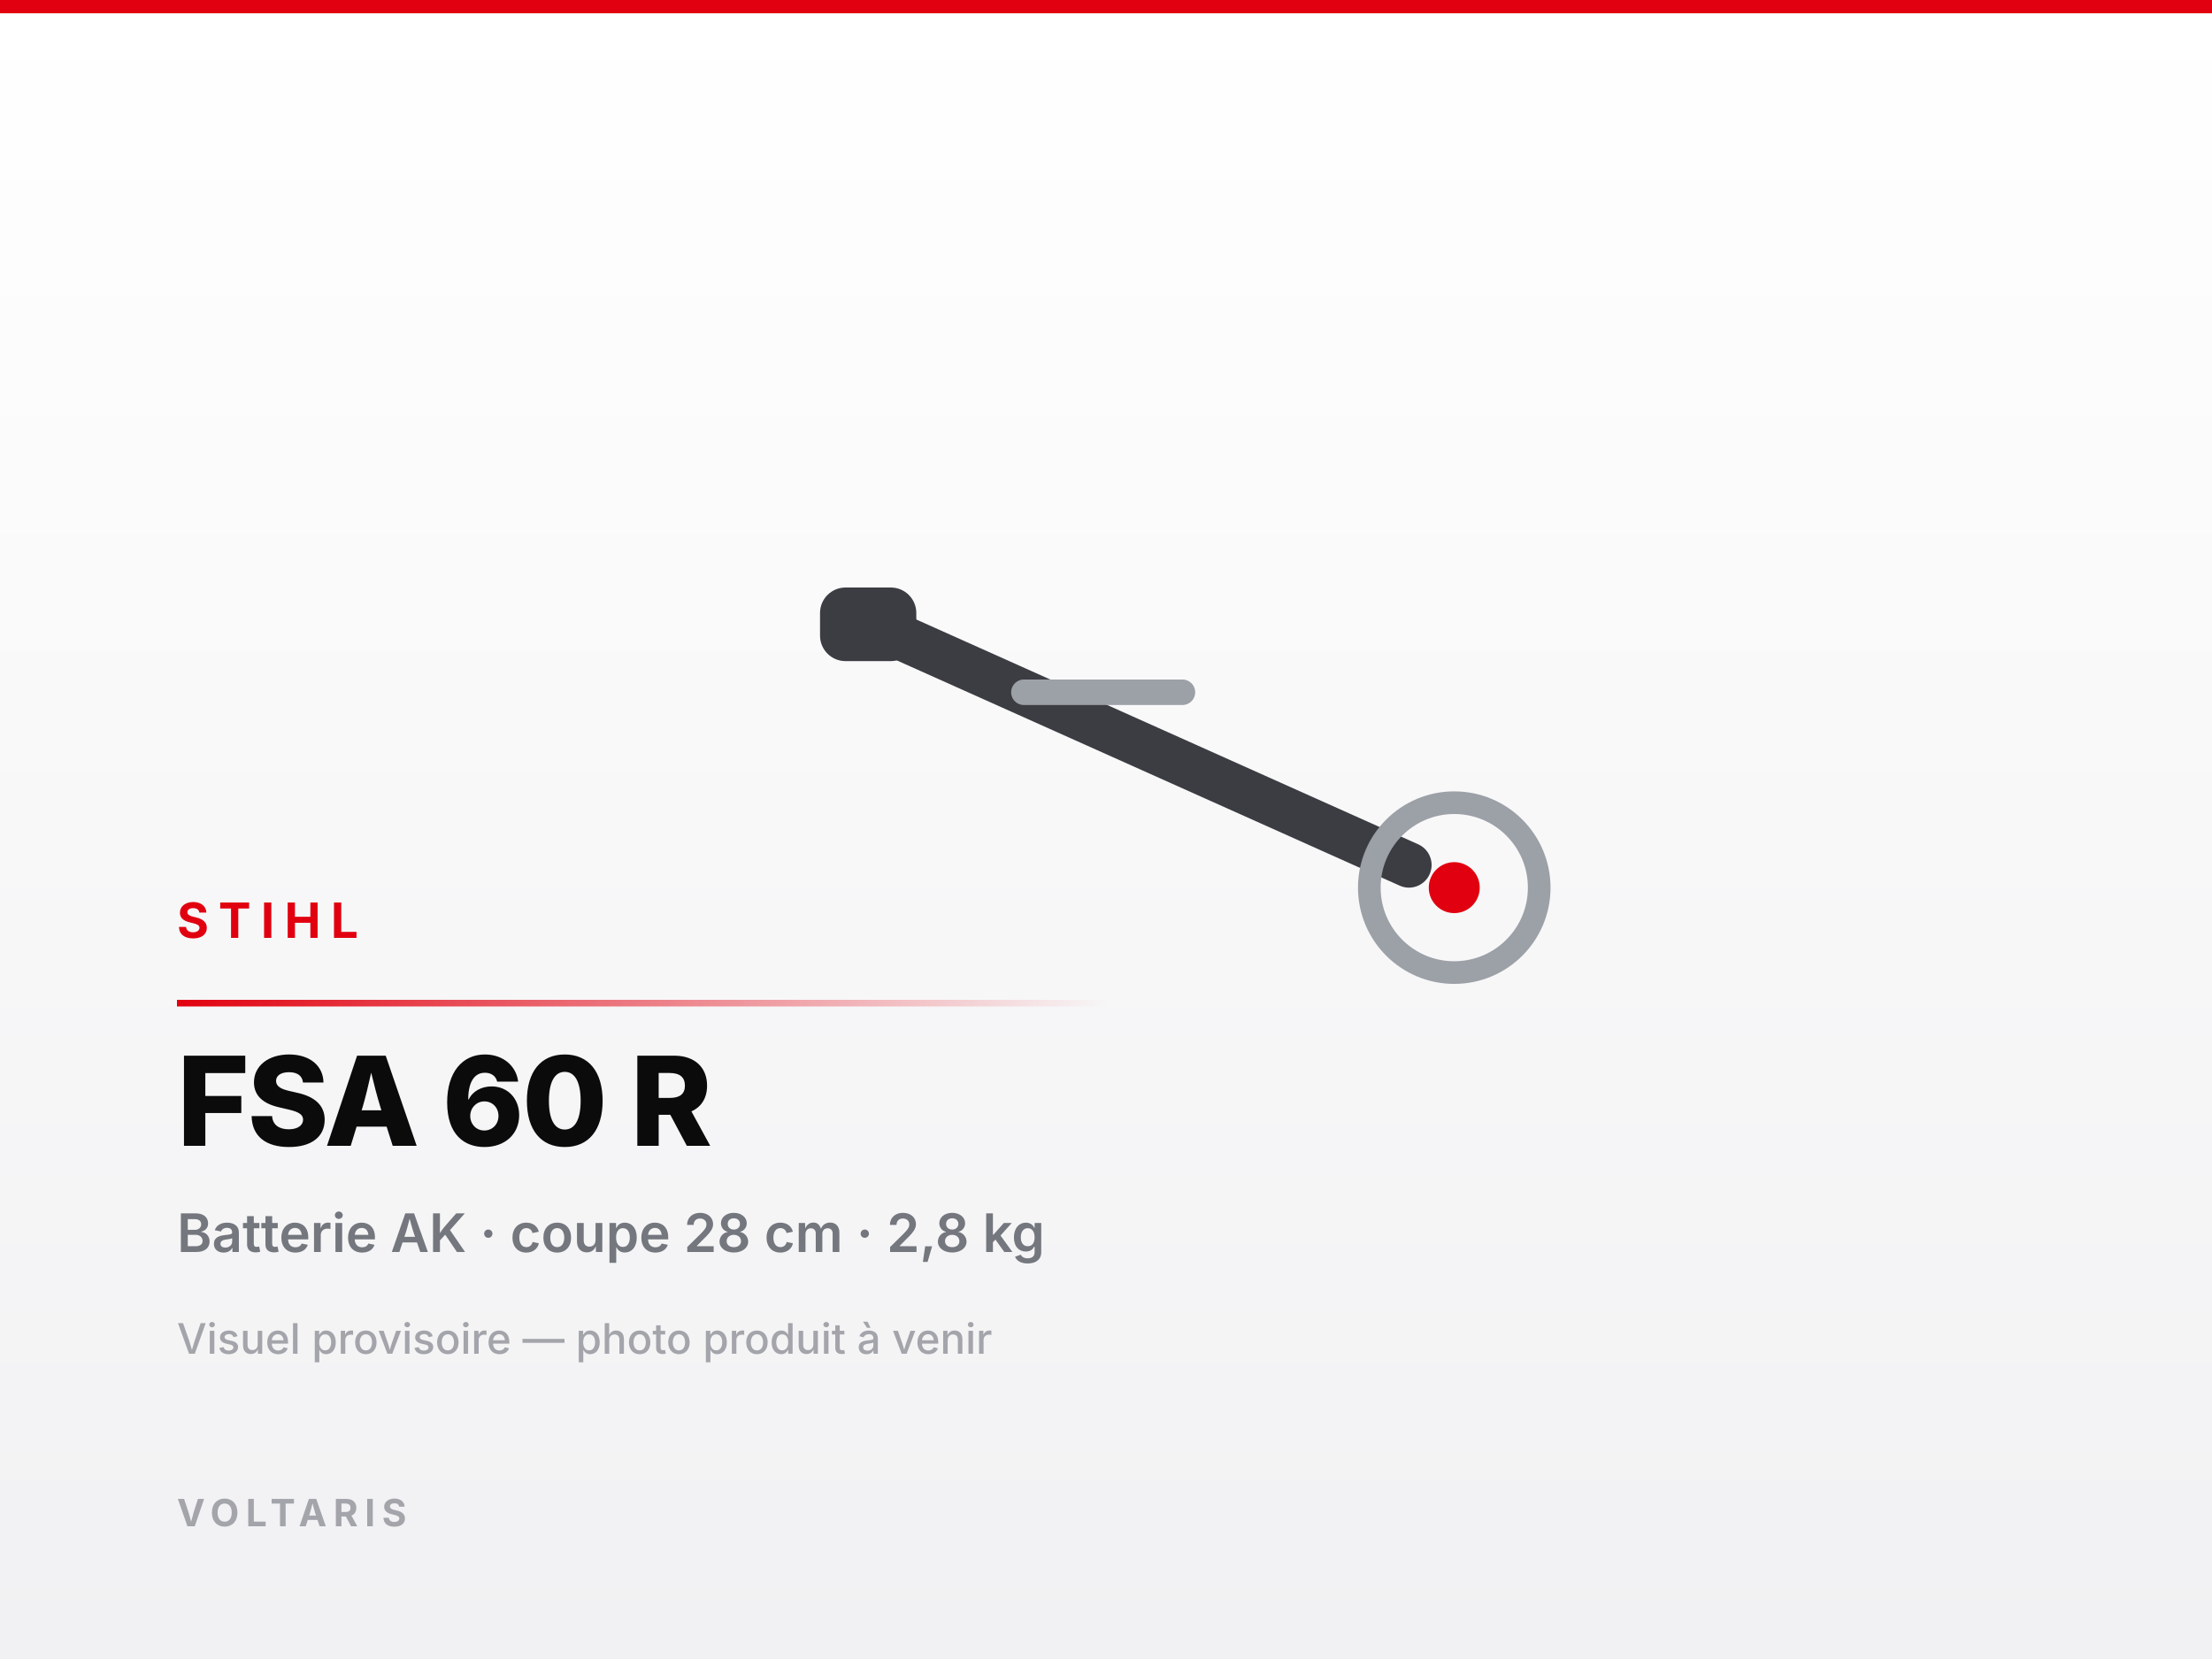
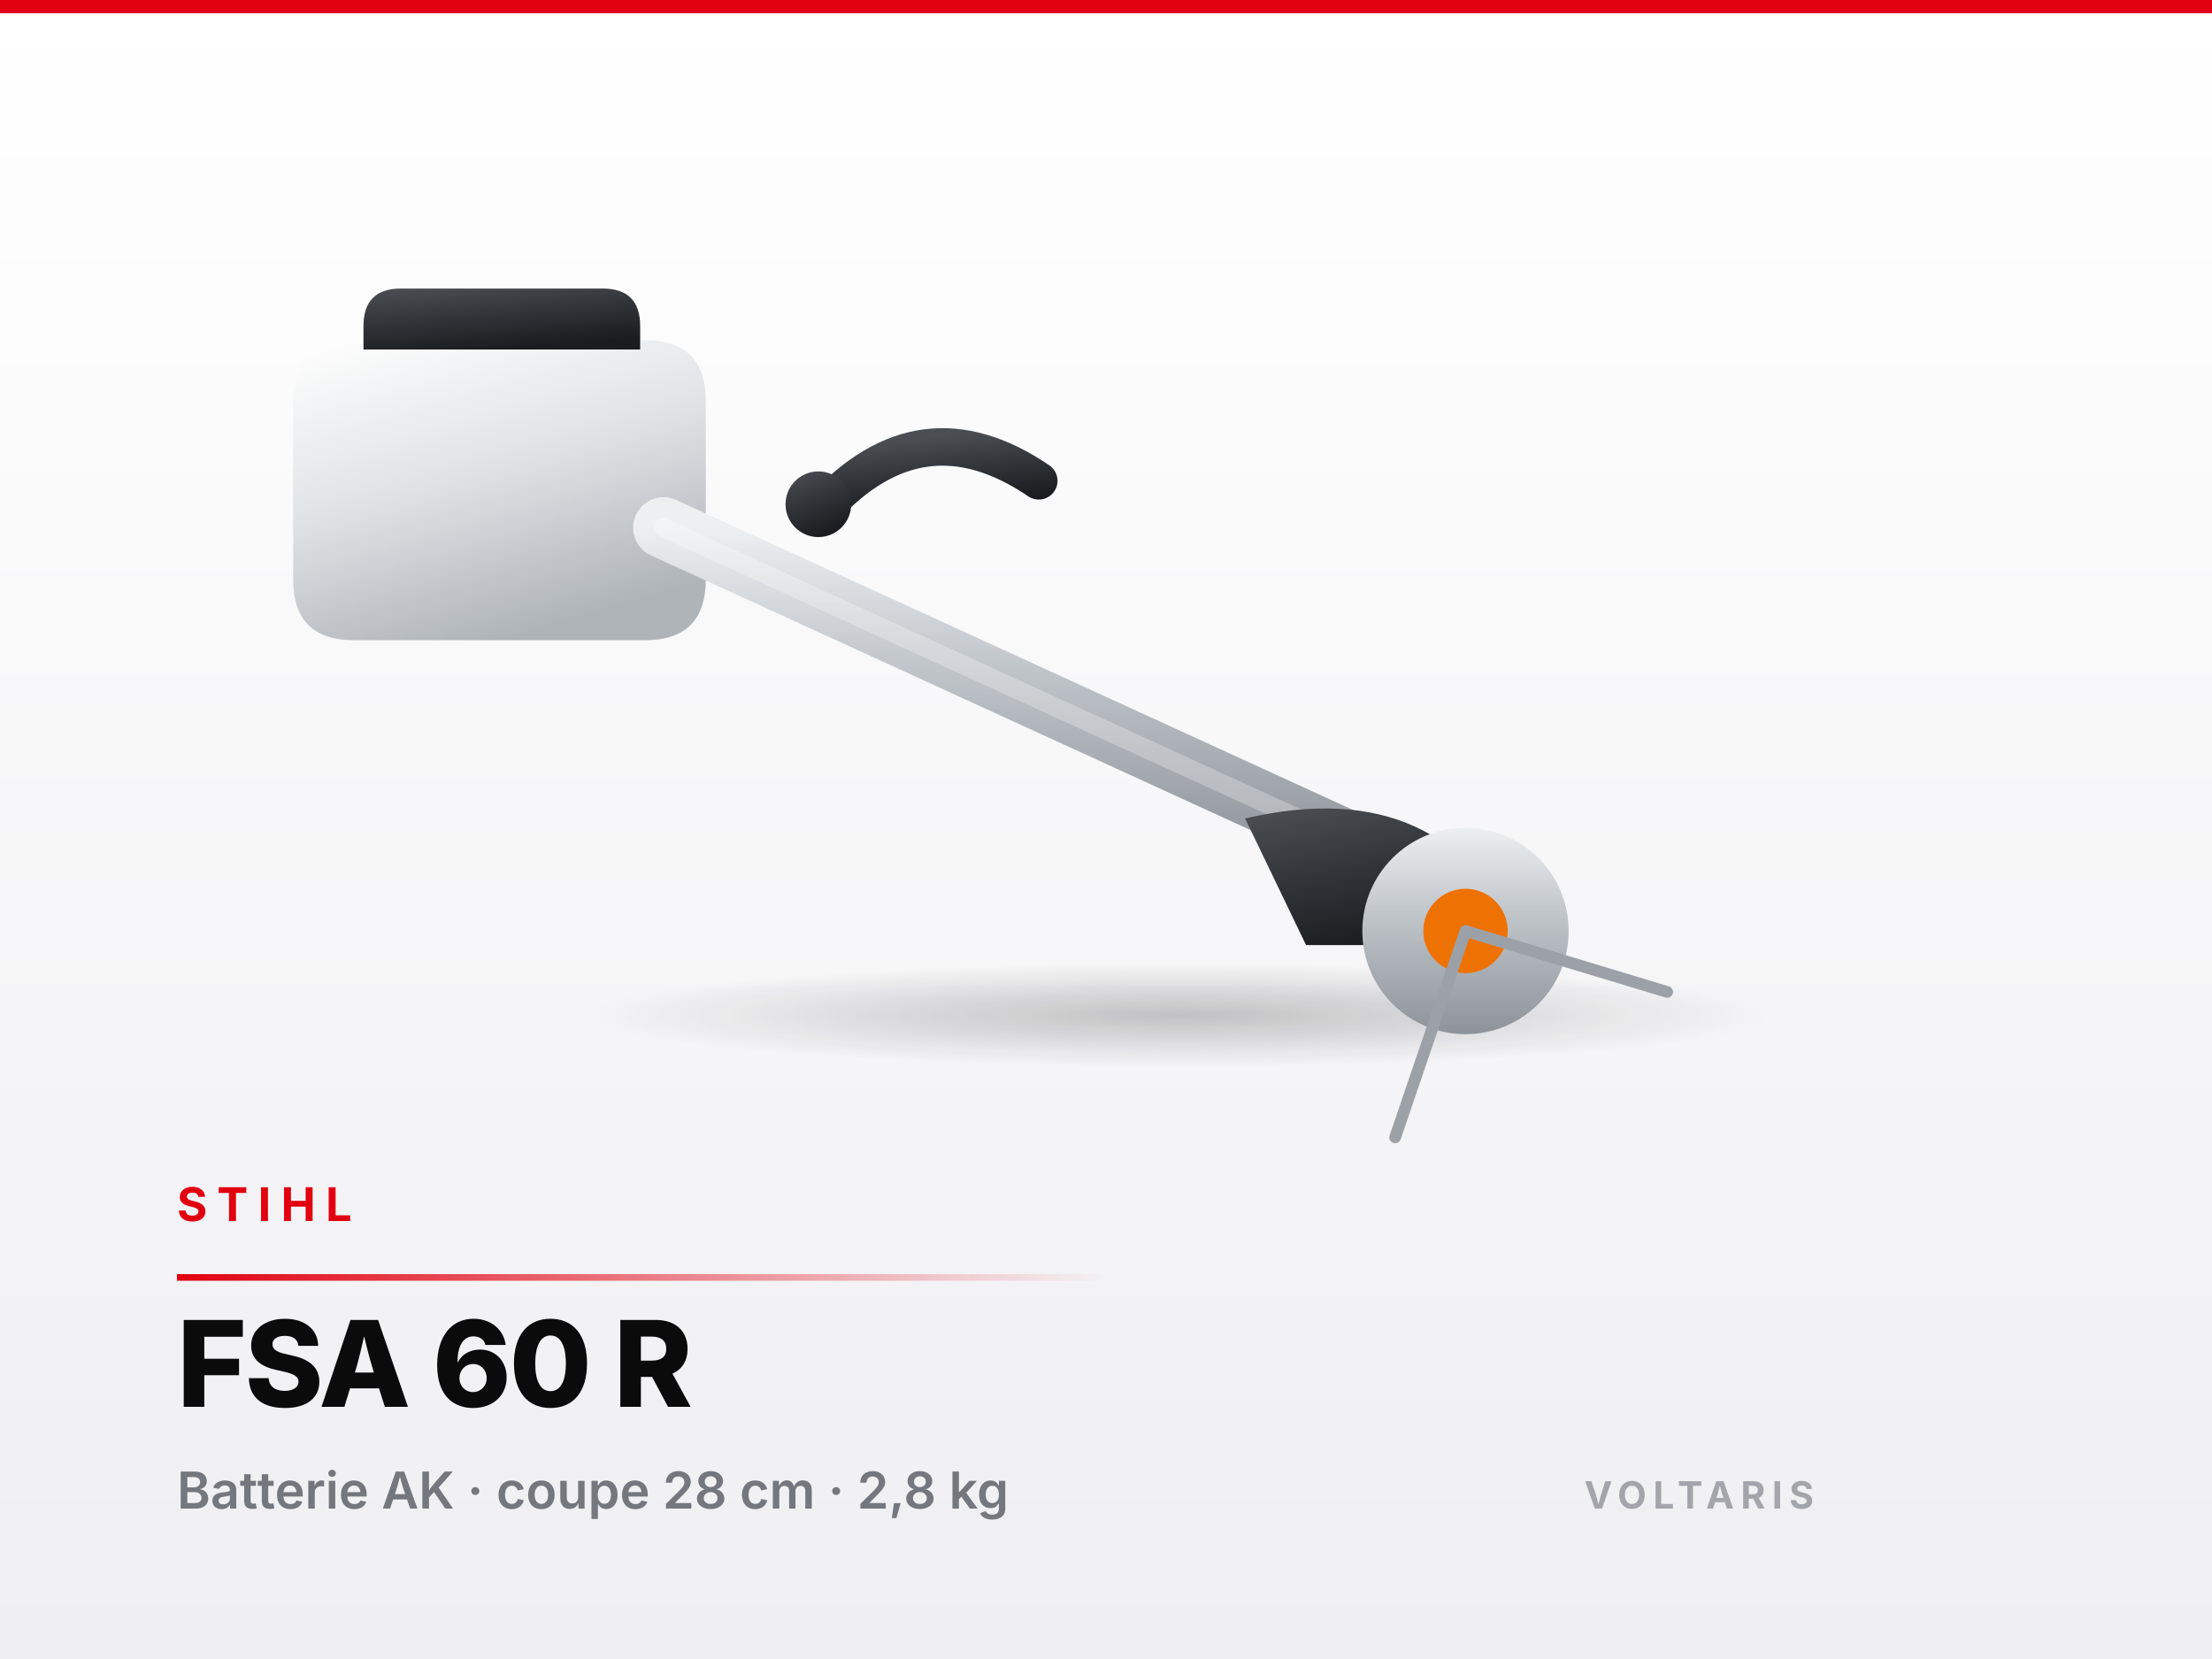
<svg xmlns="http://www.w3.org/2000/svg" viewBox="0 0 1000 750" width="1000" height="750" role="img" aria-label="STIHL FSA 60 R — Batterie AK · coupe 28 cm · 2,8 kg">
  <defs>
    <linearGradient id="bg" x1="0" y1="0" x2="0" y2="1">
      <stop offset="0%" stop-color="#FFFFFF" />
-       <stop offset="100%" stop-color="#F1F1F3" />
+       <stop offset="100%" stop-color="#EFEFF2" />
    </linearGradient>
    <linearGradient id="rule" x1="0" y1="0" x2="1" y2="0">
      <stop offset="0%" stop-color="#E1000F" />
      <stop offset="100%" stop-color="#E1000F" stop-opacity="0" />
    </linearGradient>
+     <linearGradient id="org" x1="0.1" y1="0" x2="0.6" y2="1">
+       <stop offset="0%" stop-color="#FF9233" />
+       <stop offset="45%" stop-color="#EE7203" />
+       <stop offset="100%" stop-color="#B9550A" />
+     </linearGradient>
+     <linearGradient id="orgSoft" x1="0" y1="0" x2="0" y2="1">
+       <stop offset="0%" stop-color="#FFA556" />
+       <stop offset="100%" stop-color="#D96A05" />
+     </linearGradient>
+     <linearGradient id="pale" x1="0.1" y1="0" x2="0.5" y2="1">
+       <stop offset="0%" stop-color="#FDFDFD" />
+       <stop offset="50%" stop-color="#DFE2E5" />
+       <stop offset="100%" stop-color="#AFB4B9" />
+     </linearGradient>
+     <linearGradient id="dark" x1="0.1" y1="0" x2="0.5" y2="1">
+       <stop offset="0%" stop-color="#4A4E53" />
+       <stop offset="55%" stop-color="#2E3236" />
+       <stop offset="100%" stop-color="#1A1C1F" />
+     </linearGradient>
+     <linearGradient id="steel" x1="0" y1="0" x2="0" y2="1">
+       <stop offset="0%" stop-color="#EDEFF1" />
+       <stop offset="40%" stop-color="#C2C7CC" />
+       <stop offset="100%" stop-color="#8D9399" />
+     </linearGradient>
+     <linearGradient id="stone" x1="0" y1="0" x2="0.3" y2="1">
+       <stop offset="0%" stop-color="#D8D2C6" />
+       <stop offset="60%" stop-color="#B3AB9C" />
+       <stop offset="100%" stop-color="#8C8576" />
+     </linearGradient>
+     <radialGradient id="shade" cx="0.5" cy="0.5" r="0.5">
+       <stop offset="0%" stop-color="#0B0B0C" stop-opacity="0.22" />
+       <stop offset="100%" stop-color="#0B0B0C" stop-opacity="0" />
+     </radialGradient>
  </defs>
  <rect width="1000" height="750" fill="url(#bg)" />
  <rect x="0" y="0" width="1000" height="6" fill="#E1000F" />
-   <g transform="translate(340 240) scale(1.28)">
-     <path d="M40 32 L232 118" stroke="#3B3D42" stroke-width="16" stroke-linecap="round" />
-     <path d="M96 57 h56" stroke="#9CA0A7" stroke-width="9" stroke-linecap="round" />
-     <circle cx="248" cy="126" r="30" fill="none" stroke="#9CA0A7" stroke-width="8" />
-     <circle cx="248" cy="126" r="9" fill="#E1000F" />
-     <rect x="24" y="20" width="34" height="26" rx="9" fill="#3B3D42" />
+   <g transform="translate(35 52) scale(1.06)">
+     <ellipse cx="470" cy="384" rx="250" ry="22" fill="url(#shade)" />
+     <path d="M118 96 h124 q26 0 26 26 v76 q0 26 -26 26 H118 q-26 0 -26 -26 v-76 q0 -26 26 -26 z" fill="url(#pale)" />
+     <path d="M138 74 h86 q16 0 16 16 v10 H122 V90 q0 -16 16 -16 z" fill="url(#dark)" />
+     <path d="M250 176 L560 318" stroke="url(#steel)" stroke-width="26" stroke-linecap="round" />
+     <path d="M250 176 L560 318" stroke="#FFFFFF44" stroke-width="8" stroke-linecap="round" />
+     <path d="M318 168 q42 -46 92 -12" fill="none" stroke="url(#dark)" stroke-width="16" stroke-linecap="round" />
+     <circle cx="316" cy="166" r="14" fill="url(#dark)" />
+     <path d="M498 300 q86 -20 118 54 h-92 z" fill="url(#dark)" />
+     <circle cx="592" cy="348" r="44" fill="url(#steel)" />
+     <circle cx="592" cy="348" r="18" fill="#EE7203" />
+     <path d="M592 348 l86 26 M592 348 l-30 88" stroke="#9CA0A7" stroke-width="5" stroke-linecap="round" />
  </g>
-   <rect x="80" y="452" width="420" height="3" fill="url(#rule)" />
-   <text x="80" y="424" font-family="Inter, Roboto, Helvetica, Arial, sans-serif" font-size="22" font-weight="700" letter-spacing="4.5" fill="#E1000F">STIHL</text>
-   <text x="80" y="518" font-family="Inter, Roboto, Helvetica, Arial, sans-serif" font-size="56" font-weight="800" letter-spacing="-1" fill="#0B0B0C">FSA 60 R</text>
-   <text x="80" y="566" font-family="Inter, Roboto, Helvetica, Arial, sans-serif" font-size="24" font-weight="600" fill="#74777E">Batterie AK · coupe 28 cm · 2,8 kg</text>
-   <text x="80" y="612" font-family="Inter, Roboto, Helvetica, Arial, sans-serif" font-size="19" font-weight="500" fill="#A3A5AB">Visuel provisoire — photo produit à venir</text>
-   <text x="80" y="690" font-family="Inter, Roboto, Helvetica, Arial, sans-serif" font-size="17" font-weight="700" letter-spacing="3" fill="#A3A5AB">VOLTARIS</text>
+   <rect x="80" y="576" width="420" height="3" fill="url(#rule)" />
+   <text x="80" y="552" font-family="Inter, Roboto, Helvetica, Arial, sans-serif" font-size="21" font-weight="700" letter-spacing="4.5" fill="#E1000F">STIHL</text>
+   <text x="80" y="636" font-family="Inter, Roboto, Helvetica, Arial, sans-serif" font-size="54" font-weight="800" letter-spacing="-1" fill="#0B0B0C">FSA 60 R</text>
+   <text x="80" y="682" font-family="Inter, Roboto, Helvetica, Arial, sans-serif" font-size="23" font-weight="600" fill="#74777E">Batterie AK · coupe 28 cm · 2,8 kg</text>
+   <text x="820" y="682" text-anchor="end" font-family="Inter, Roboto, Helvetica, Arial, sans-serif" font-size="17" font-weight="700" letter-spacing="3" fill="#A3A5AB">VOLTARIS</text>
</svg>
